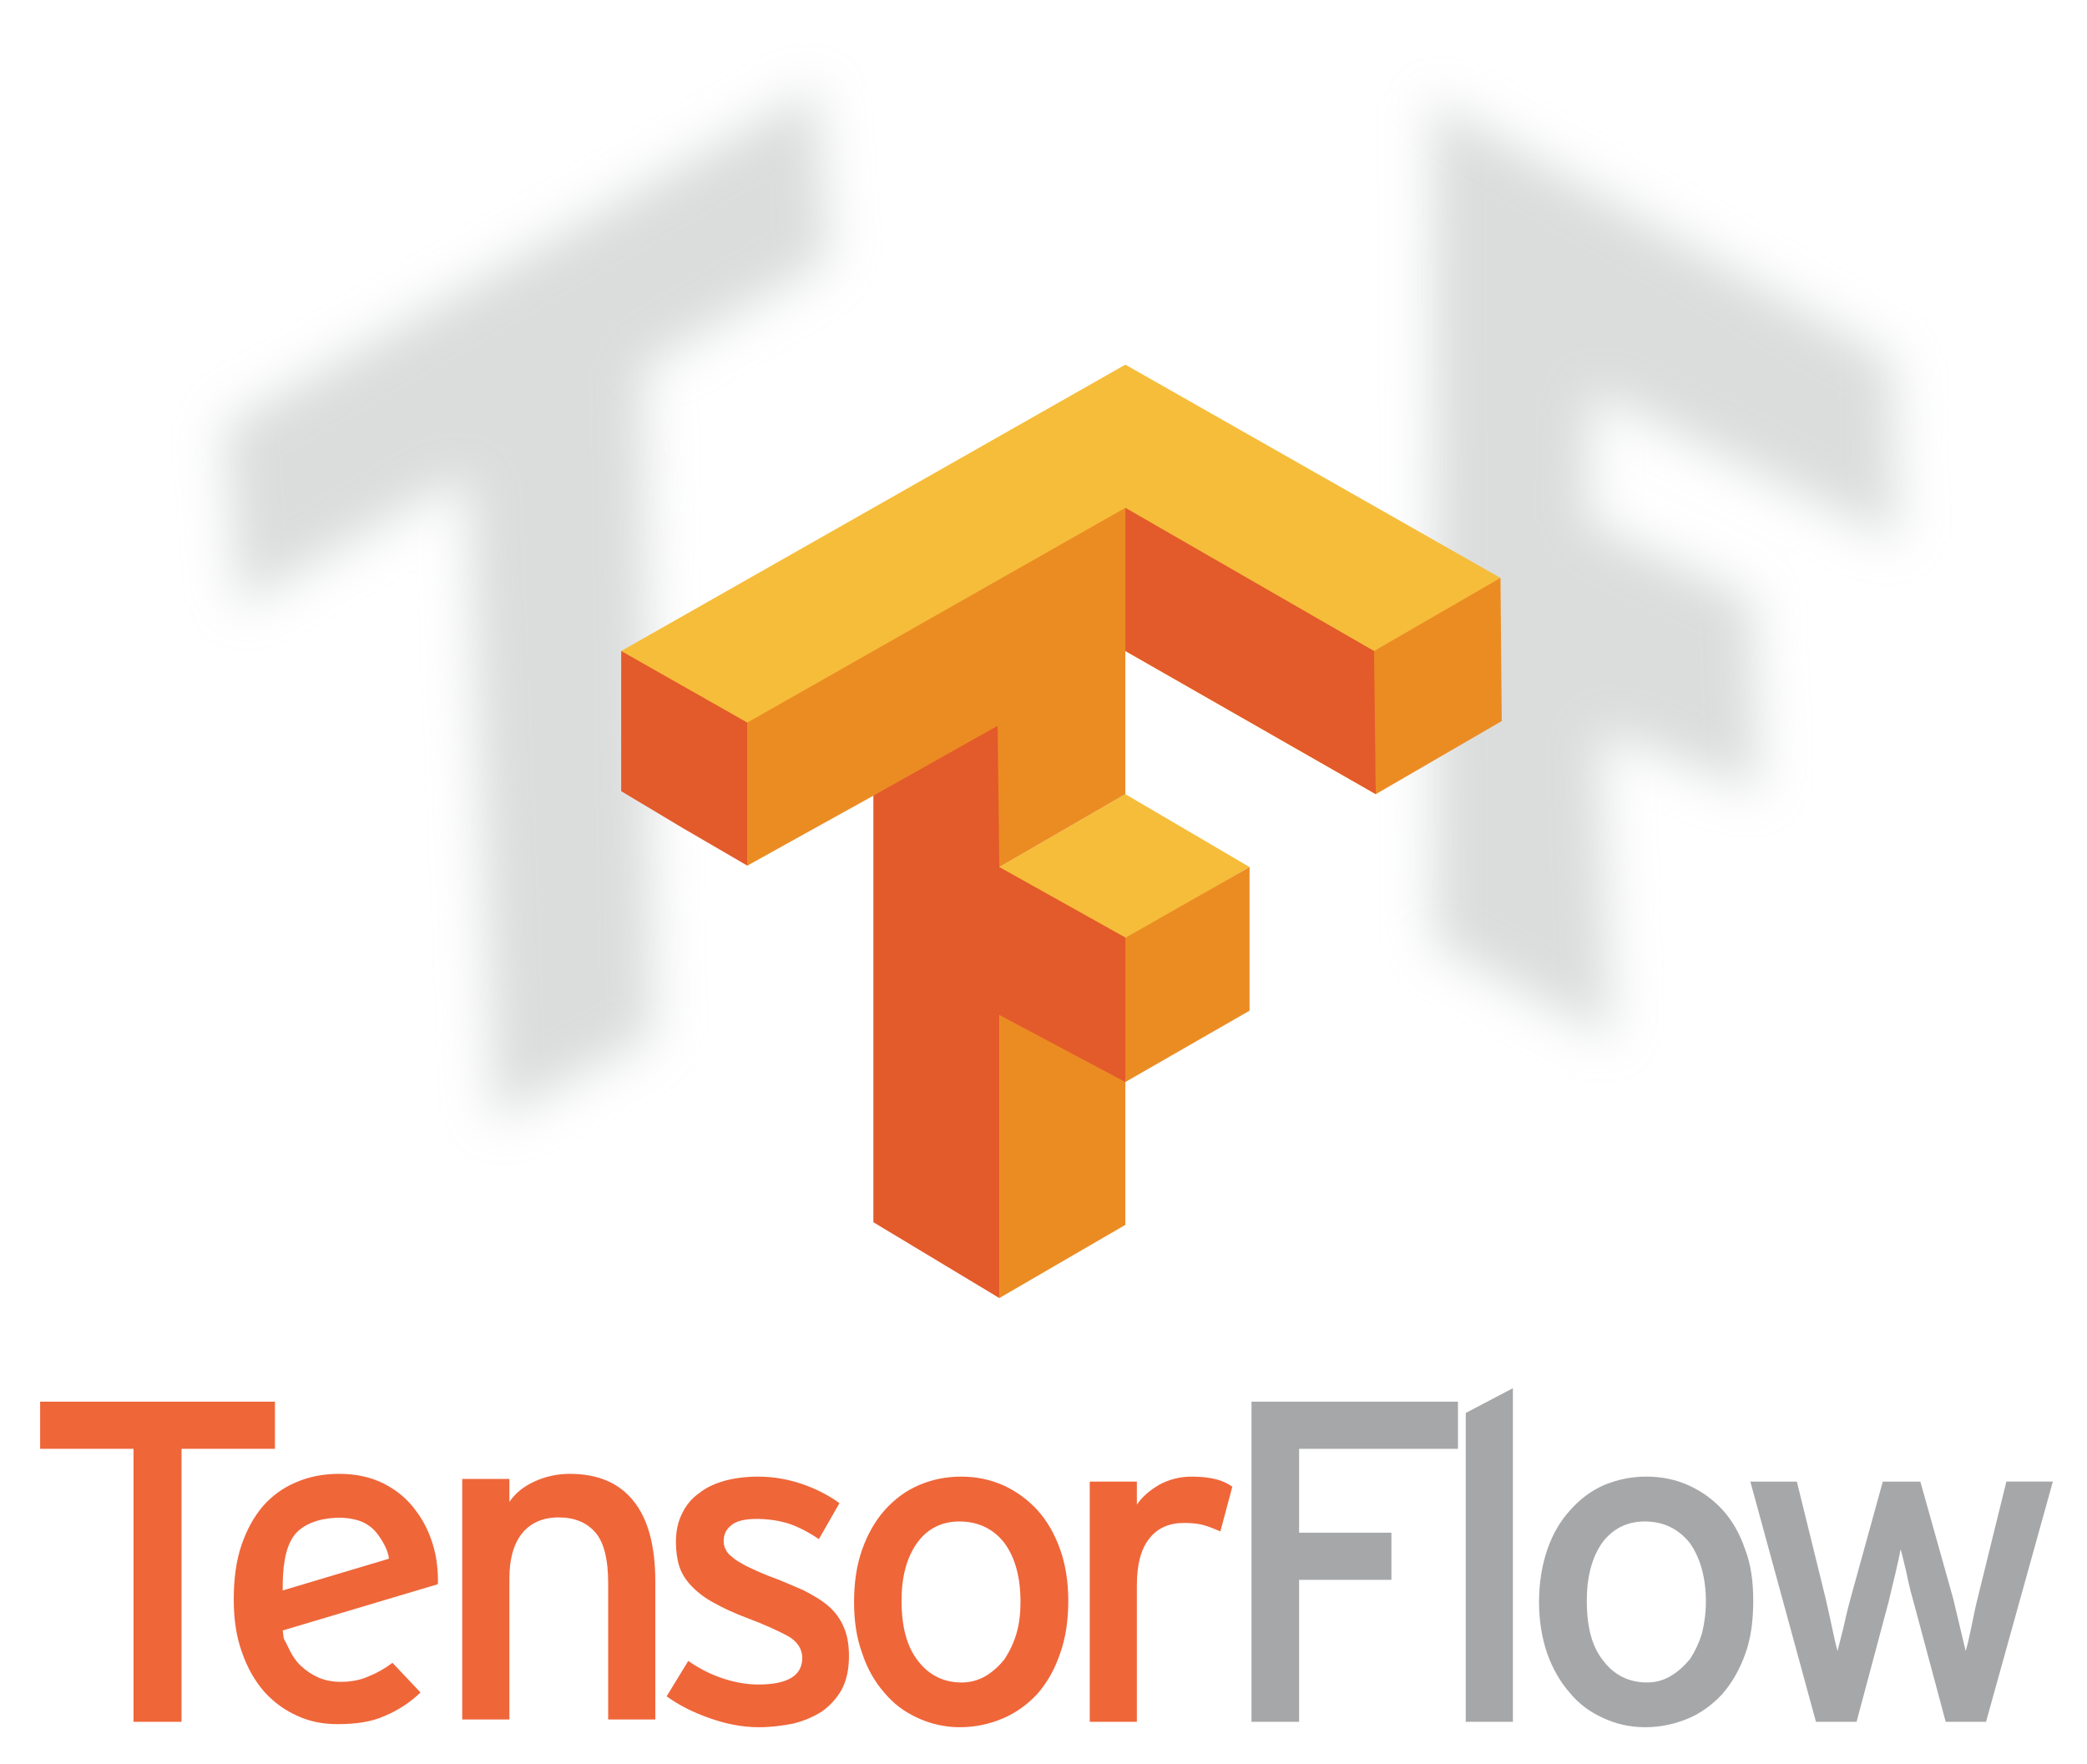
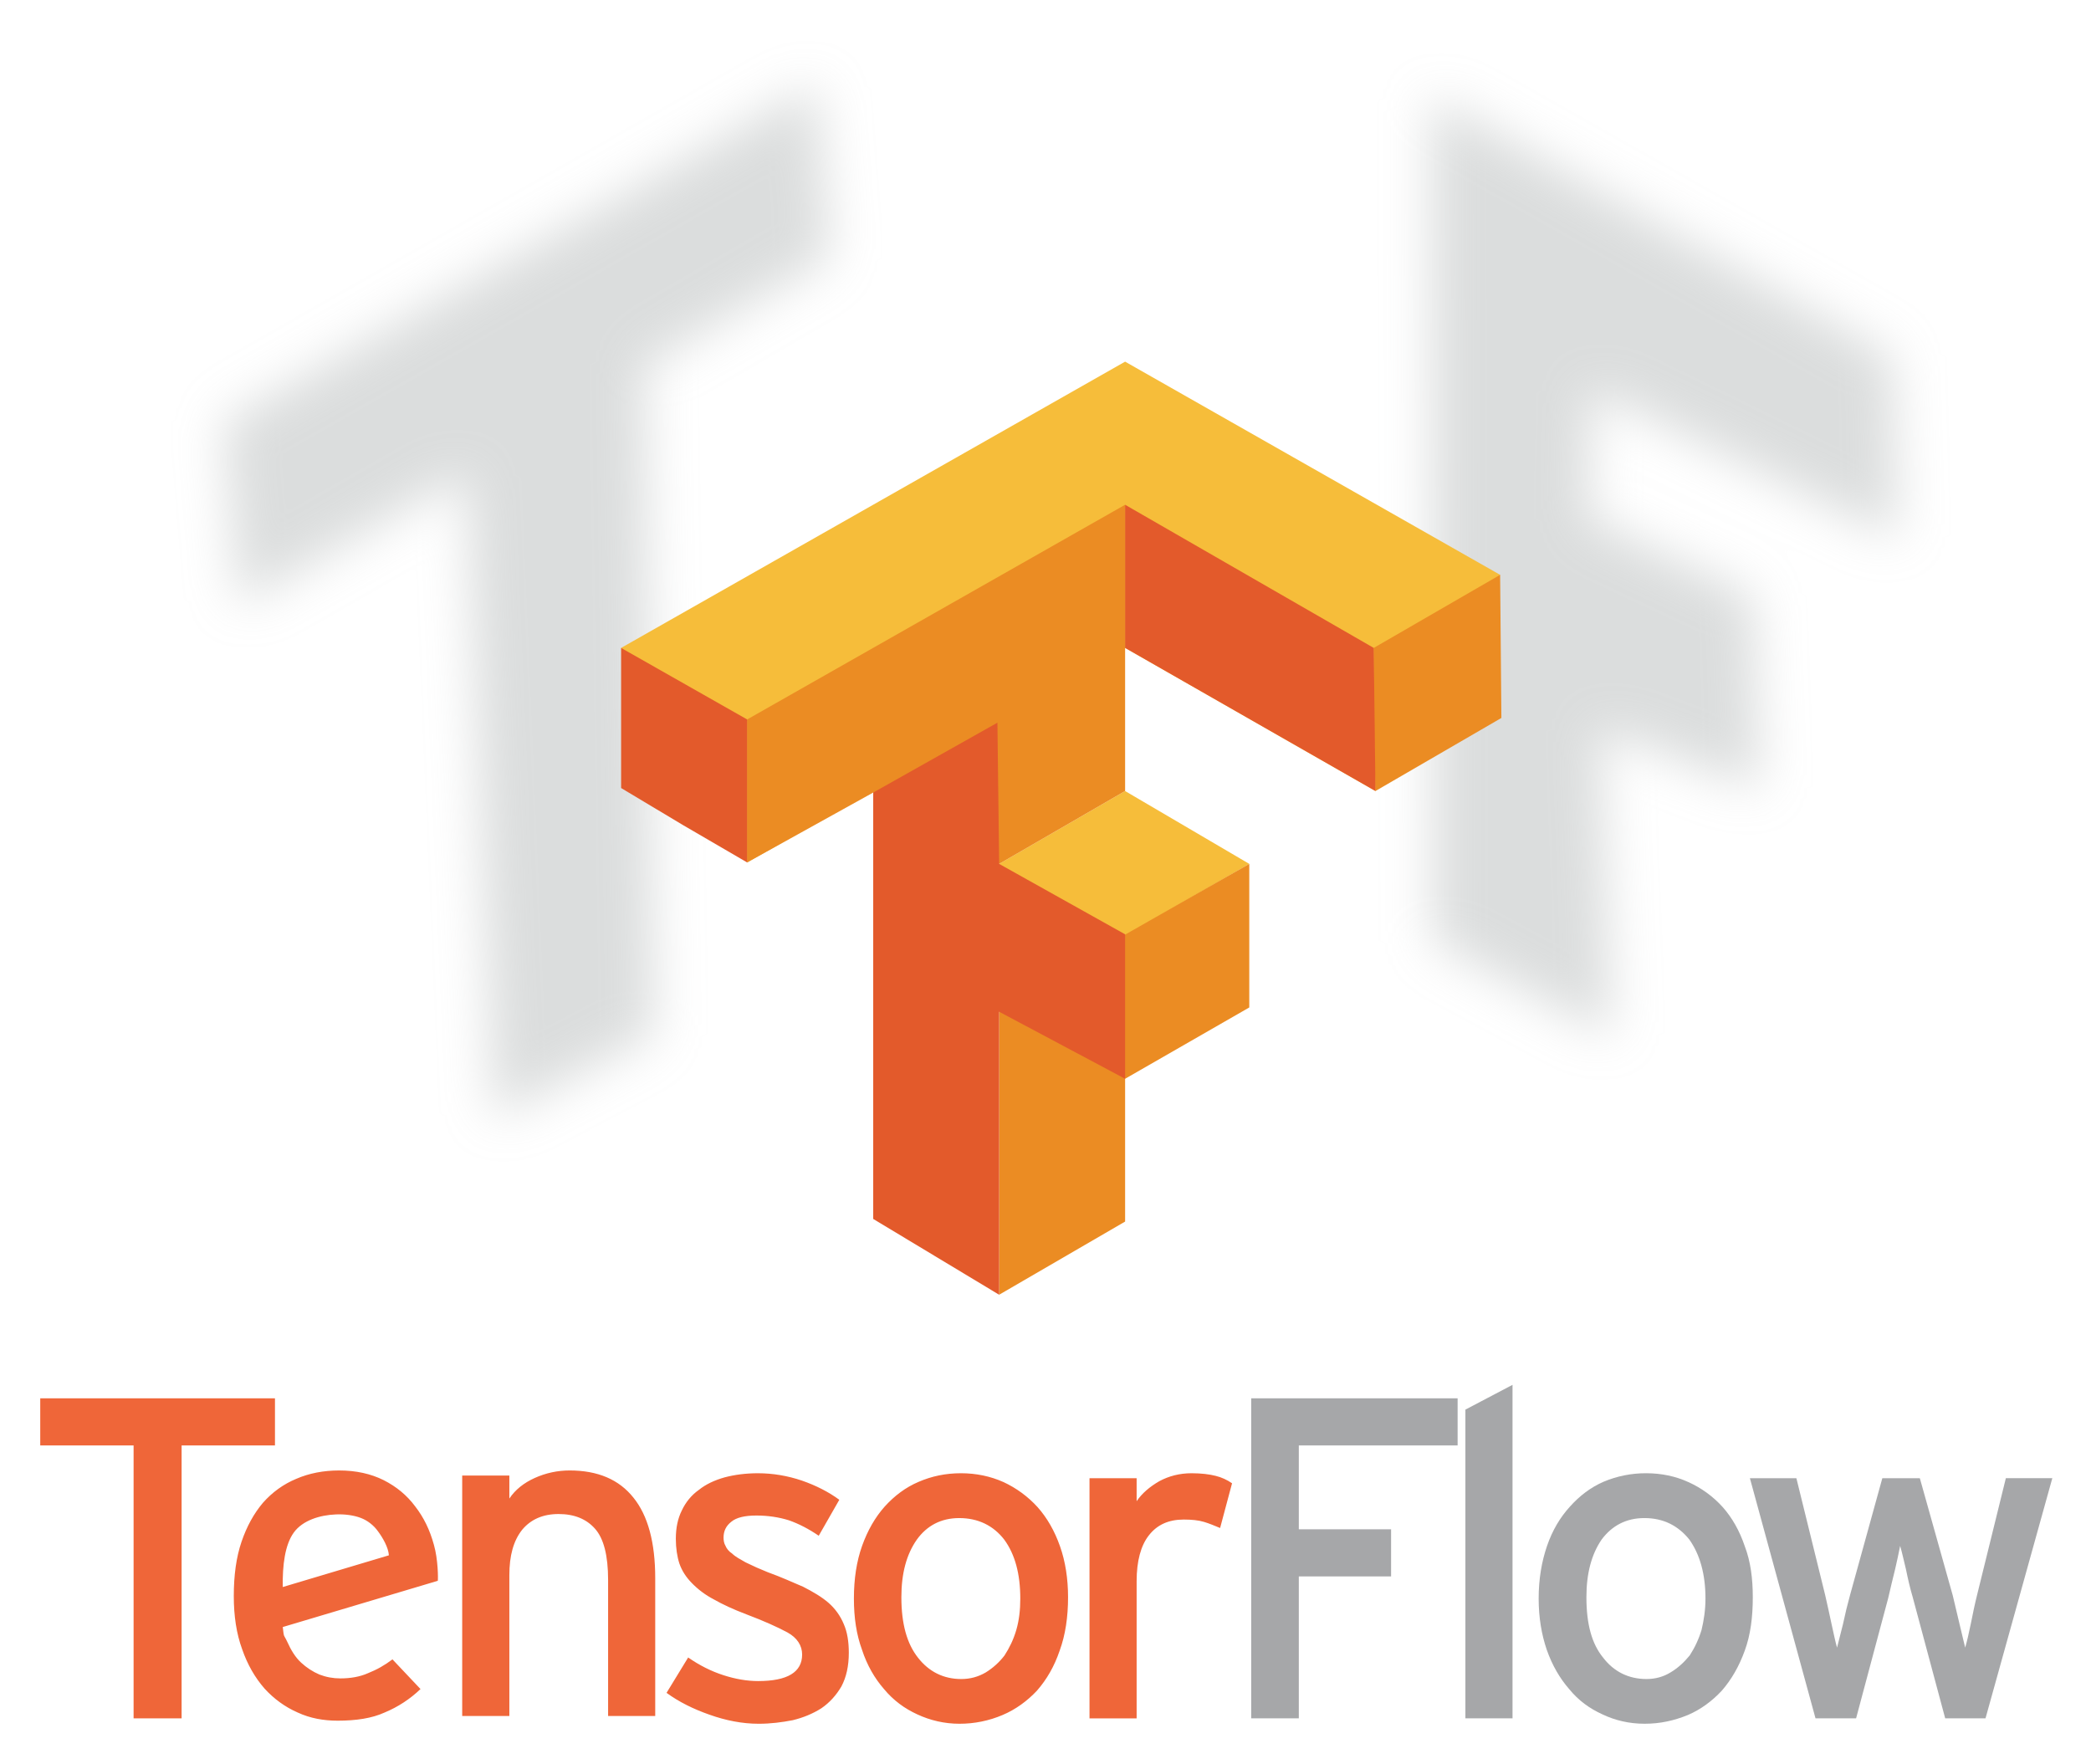
- <svg xmlns="http://www.w3.org/2000/svg" viewBox="-0.70 -4.70 348.40 294.40">
+ <svg xmlns="http://www.w3.org/2000/svg" role="img" viewBox="-0.72 -4.22 349.18 294.43">
  <filter id="a" width="1.254" height="1.126" x="-.127" y="-.063" color-interpolation-filters="sRGB">
    <feGaussianBlur stdDeviation="4.108" />
  </filter>
  <filter id="b" width="1.195" height="1.114" x="-.097" y="-.057" color-interpolation-filters="sRGB">
    <feGaussianBlur stdDeviation="4.003" />
  </filter>
  <path fill="#a5aaaa" fill-opacity=".392" fill-rule="evenodd" d="M238.335 11.869l76.938 43.523.843 30.326-51.105-24.99-.562 21.62 27.518 12.917 1.123 32.292-26.675-10.109 1.965 51.386-29.764-16.005z" filter="url(#a)" />
  <path fill="#a5aaaa" fill-opacity=".392" fill-rule="evenodd" d="M113.21 174.815l96.663-55.161 2.102 28.105-30.207 17.6 1.576 108.745-26.005 13.659-4.465-104.806-37.037 21.277-2.364-28.369z" filter="url(#b)" transform="translate(-79.722 -112.938) scale(1.02628)" />
  <g>
    <path fill="#f6bd3a" d="M166.128 140.04l21.036-12.167L207.9 140.04l-20.736 11.974-21.036-11.688z" />
    <path fill="#f6bd3a" d="M103 103.974l84.164-47.803 62.625 35.6-20.818 36.1-41.807-23.897-63.113 35.825z" />
    <path fill="#eb8c23" d="M166.128 187.845v-23.83l20.749-12L207.9 140.04v23.974l-20.736 11.91v23.845l-21.036 12.217zm0-47.804L145.1 128.127l-21.049 11.67V115.92l63.113-35.852v47.803zm62.556-24.12v-11.947l21.105-12.203.211 23.899-21.029 12.202z" />
    <path fill="#e35a2b" d="M145.1 199.329v-71.202l20.741-11.667.287 23.58 21.036 11.759v24.126l-21.036-11.197v47.259zm-31.726-65.746L103 127.372v-23.397l21.051 11.947V139.8zm73.79-29.61V80.07l41.52 23.905.287 23.898z" />
    <path fill="#ef6639" d="M29.607 237.153v45.572h-8.018v-45.572H6v-7.87h39.197v7.87z" />
    <path fill="#ef6639" d="M71.737 253.74c.7 2.413.72 5.694.649 6.017l-25.888 7.72c.221 1.924.137 1.146.762 2.487.627 1.402 1.369 2.594 2.297 3.449.918.853 1.951 1.52 3.061 1.995a9.63 9.63 0 0 0 3.502.646c1.672 0 3.24-.261 4.609-.87a16.905 16.905 0 0 0 4.088-2.31l4.684 4.959a19.356 19.356 0 0 1-5.983 3.913c-2.148.979-4.773 1.368-7.869 1.368-2.316 0-4.563-.39-6.669-1.368-2.107-.923-3.97-2.288-5.524-3.995-1.607-1.842-2.843-3.987-3.742-6.575-.947-2.586-1.393-5.542-1.393-8.866 0-3.467.409-6.491 1.294-9.081.885-2.588 2.067-4.717 3.584-6.513 1.55-1.747 3.405-3.095 5.54-3.983 2.163-.94 4.579-1.402 7.167-1.402 2.839 0 5.304.553 7.433 1.613 2.135 1.082 3.89 2.524 5.259 4.369 1.437 1.846 2.453 3.922 3.139 6.428zm-7.517 1.76c-.077-1.316-1.044-2.976-1.848-4.048-.677-.952-1.727-1.776-2.83-2.191-1.181-.457-2.768-.662-4.19-.588-2.629.103-5.541.98-7.017 3.033-1.476 2.054-1.895 5.427-1.838 9.09zm36.608 26.835v-22.718c0-4.12-.741-6.943-2.197-8.57-1.441-1.625-3.466-2.442-6.077-2.442-2.639 0-4.657.919-6.08 2.632-1.456 1.842-2.136 4.32-2.136 7.573v23.525h-7.875V242.18h7.875v3.84c.984-1.478 2.432-2.623 4.242-3.436a14.067 14.067 0 0 1 5.821-1.254c4.702 0 8.255 1.514 10.658 4.54 2.415 2.983 3.638 7.467 3.638 13.448v23.015zm40.196-10.565c0 2.219-.41 4.072-1.239 5.632-.849 1.446-1.964 2.7-3.341 3.639-1.402.889-2.974 1.553-4.784 1.993-1.81.35-3.682.594-5.672.594-2.764 0-5.52-.55-8.219-1.51-2.748-.961-5.115-2.147-7.181-3.65l3.609-5.906c1.892 1.313 3.833 2.29 5.863 2.947 2.012.656 3.97.99 5.821.99 4.891 0 7.348-1.477 7.348-4.433 0-1.483-.816-2.786-2.458-3.692-1.66-.89-3.938-1.922-6.884-3.031-2.141-.813-3.943-1.646-5.423-2.492a14.33 14.33 0 0 1-3.685-2.75c-.926-.96-1.608-1.977-2.048-3.232-.373-1.151-.593-2.57-.593-4.124 0-1.84.333-3.395.997-4.73.646-1.377 1.61-2.57 2.843-3.435 1.186-.957 2.654-1.633 4.326-2.102 1.698-.445 3.543-.682 5.538-.682 2.515 0 4.972.42 7.37 1.233 2.331.813 4.451 1.886 6.226 3.198l-3.436 6.006c-1.626-1.115-3.288-1.986-4.985-2.581-1.698-.527-3.508-.796-5.431-.796-1.922 0-3.344.334-4.176 1.035-.885.683-1.304 1.56-1.304 2.65 0 .463.087.986.307 1.334.189.477.557.965 1.145 1.348.521.513 1.312.932 2.236 1.455a49.843 49.843 0 0 0 3.698 1.644c2.267.818 4.225 1.717 5.906 2.429 1.646.842 3.102 1.694 4.248 2.69a9.535 9.535 0 0 1 2.533 3.536c.585 1.312.845 2.94.845 4.793zm36.612-9.272c0 3.324-.444 6.298-1.401 8.92-.89 2.624-2.151 4.807-3.792 6.684-1.641 1.743-3.561 3.145-5.746 4.068a18.285 18.285 0 0 1-7.197 1.457c-2.515 0-4.877-.564-7.02-1.557-2.142-.98-3.991-2.324-5.579-4.237-1.554-1.78-2.825-3.96-3.679-6.576-.92-2.516-1.347-5.327-1.347-8.54 0-3.28.445-6.201 1.364-8.788.927-2.587 2.167-4.752 3.77-6.562 1.641-1.811 3.494-3.211 5.673-4.137 2.178-.941 4.499-1.436 7.073-1.436 2.516 0 4.914.494 7.109 1.48a17.828 17.828 0 0 1 5.692 4.187c1.589 1.796 2.839 3.97 3.732 6.52.908 2.553 1.348 5.455 1.348 8.517zm-7.977.219c0-4.1-.871-7.368-2.681-9.84-1.811-2.334-4.339-3.595-7.519-3.595-3.027 0-5.392 1.26-7.074 3.596-1.733 2.47-2.583 5.633-2.583 9.62 0 4.479.939 7.779 2.784 10.106 1.81 2.326 4.251 3.556 7.22 3.556 1.48 0 2.833-.366 4.087-1.103a11.651 11.651 0 0 0 3.132-2.832c.825-1.282 1.489-2.624 1.969-4.26.476-1.645.665-3.364.665-5.248zm33.369-11.778c-.895-.37-1.771-.745-2.695-1.021-.915-.278-2.046-.39-3.375-.39-2.511 0-4.433.854-5.813 2.623-1.356 1.704-2.056 4.32-2.056 7.653v22.923h-7.87v-40.103h7.87v3.84c.903-1.33 2.195-2.42 3.785-3.341 1.59-.854 3.382-1.328 5.376-1.328 1.625 0 2.974.166 4.043.438a8.264 8.264 0 0 1 2.73 1.239z" />
    <path fill="#a6a7a9" d="M216.171 237.153v13.999h15.409v7.869h-15.409v23.704h-7.949v-53.442h34.468v7.87zm27.818 45.573V231.17l7.87-4.137v55.69h-7.87zm47.994-20.23c0 3.325-.378 6.299-1.341 8.92-.948 2.625-2.207 4.808-3.832 6.685-1.627 1.743-3.514 3.145-5.675 4.068-2.268.926-4.594 1.457-7.219 1.457-2.585 0-4.931-.564-7.021-1.557-2.166-.98-4.025-2.324-5.579-4.237-1.555-1.78-2.83-3.96-3.747-6.576-.853-2.516-1.346-5.327-1.346-8.54 0-3.28.511-6.201 1.4-8.788.889-2.587 2.175-4.752 3.824-6.562 1.62-1.811 3.469-3.211 5.581-4.137a18.148 18.148 0 0 1 7.142-1.436c2.516 0 4.914.494 7.059 1.48a17.2 17.2 0 0 1 5.74 4.187c1.59 1.796 2.813 3.97 3.673 6.52.981 2.553 1.341 5.455 1.341 8.517zm-7.903.22c0-4.1-.944-7.368-2.688-9.84-1.877-2.334-4.337-3.595-7.517-3.595-3.028 0-5.409 1.26-7.142 3.596-1.685 2.47-2.535 5.633-2.535 9.62 0 4.479.891 7.779 2.804 10.106 1.779 2.326 4.25 3.556 7.234 3.556 1.452 0 2.818-.366 4.005-1.103 1.245-.737 2.254-1.681 3.205-2.832a16.746 16.746 0 0 0 1.978-4.26c.393-1.645.656-3.364.656-5.248zm46.763 20.01h-6.731l-5.423-20.23c-.452-1.526-.803-3.063-1.14-4.708-.396-1.623-.674-2.9-.961-3.86a131.268 131.268 0 0 1-.835 3.88c-.389 1.627-.812 3.252-1.148 4.798l-5.373 20.12h-6.776l-10.957-40.103h7.763l4.795 19.47a289.17 289.17 0 0 1 1.078 4.883c.368 1.646.629 2.959.917 3.938l.996-3.938a78.552 78.552 0 0 1 1.187-4.882l5.378-19.471h6.264l5.497 19.578c.389 1.566.73 3.142 1.132 4.774.403 1.646.719 2.959.943 3.938.282-.98.602-2.308.938-3.97.319-1.603.656-3.25 1.057-4.85l4.797-19.471H342z" />
  </g>
</svg>
